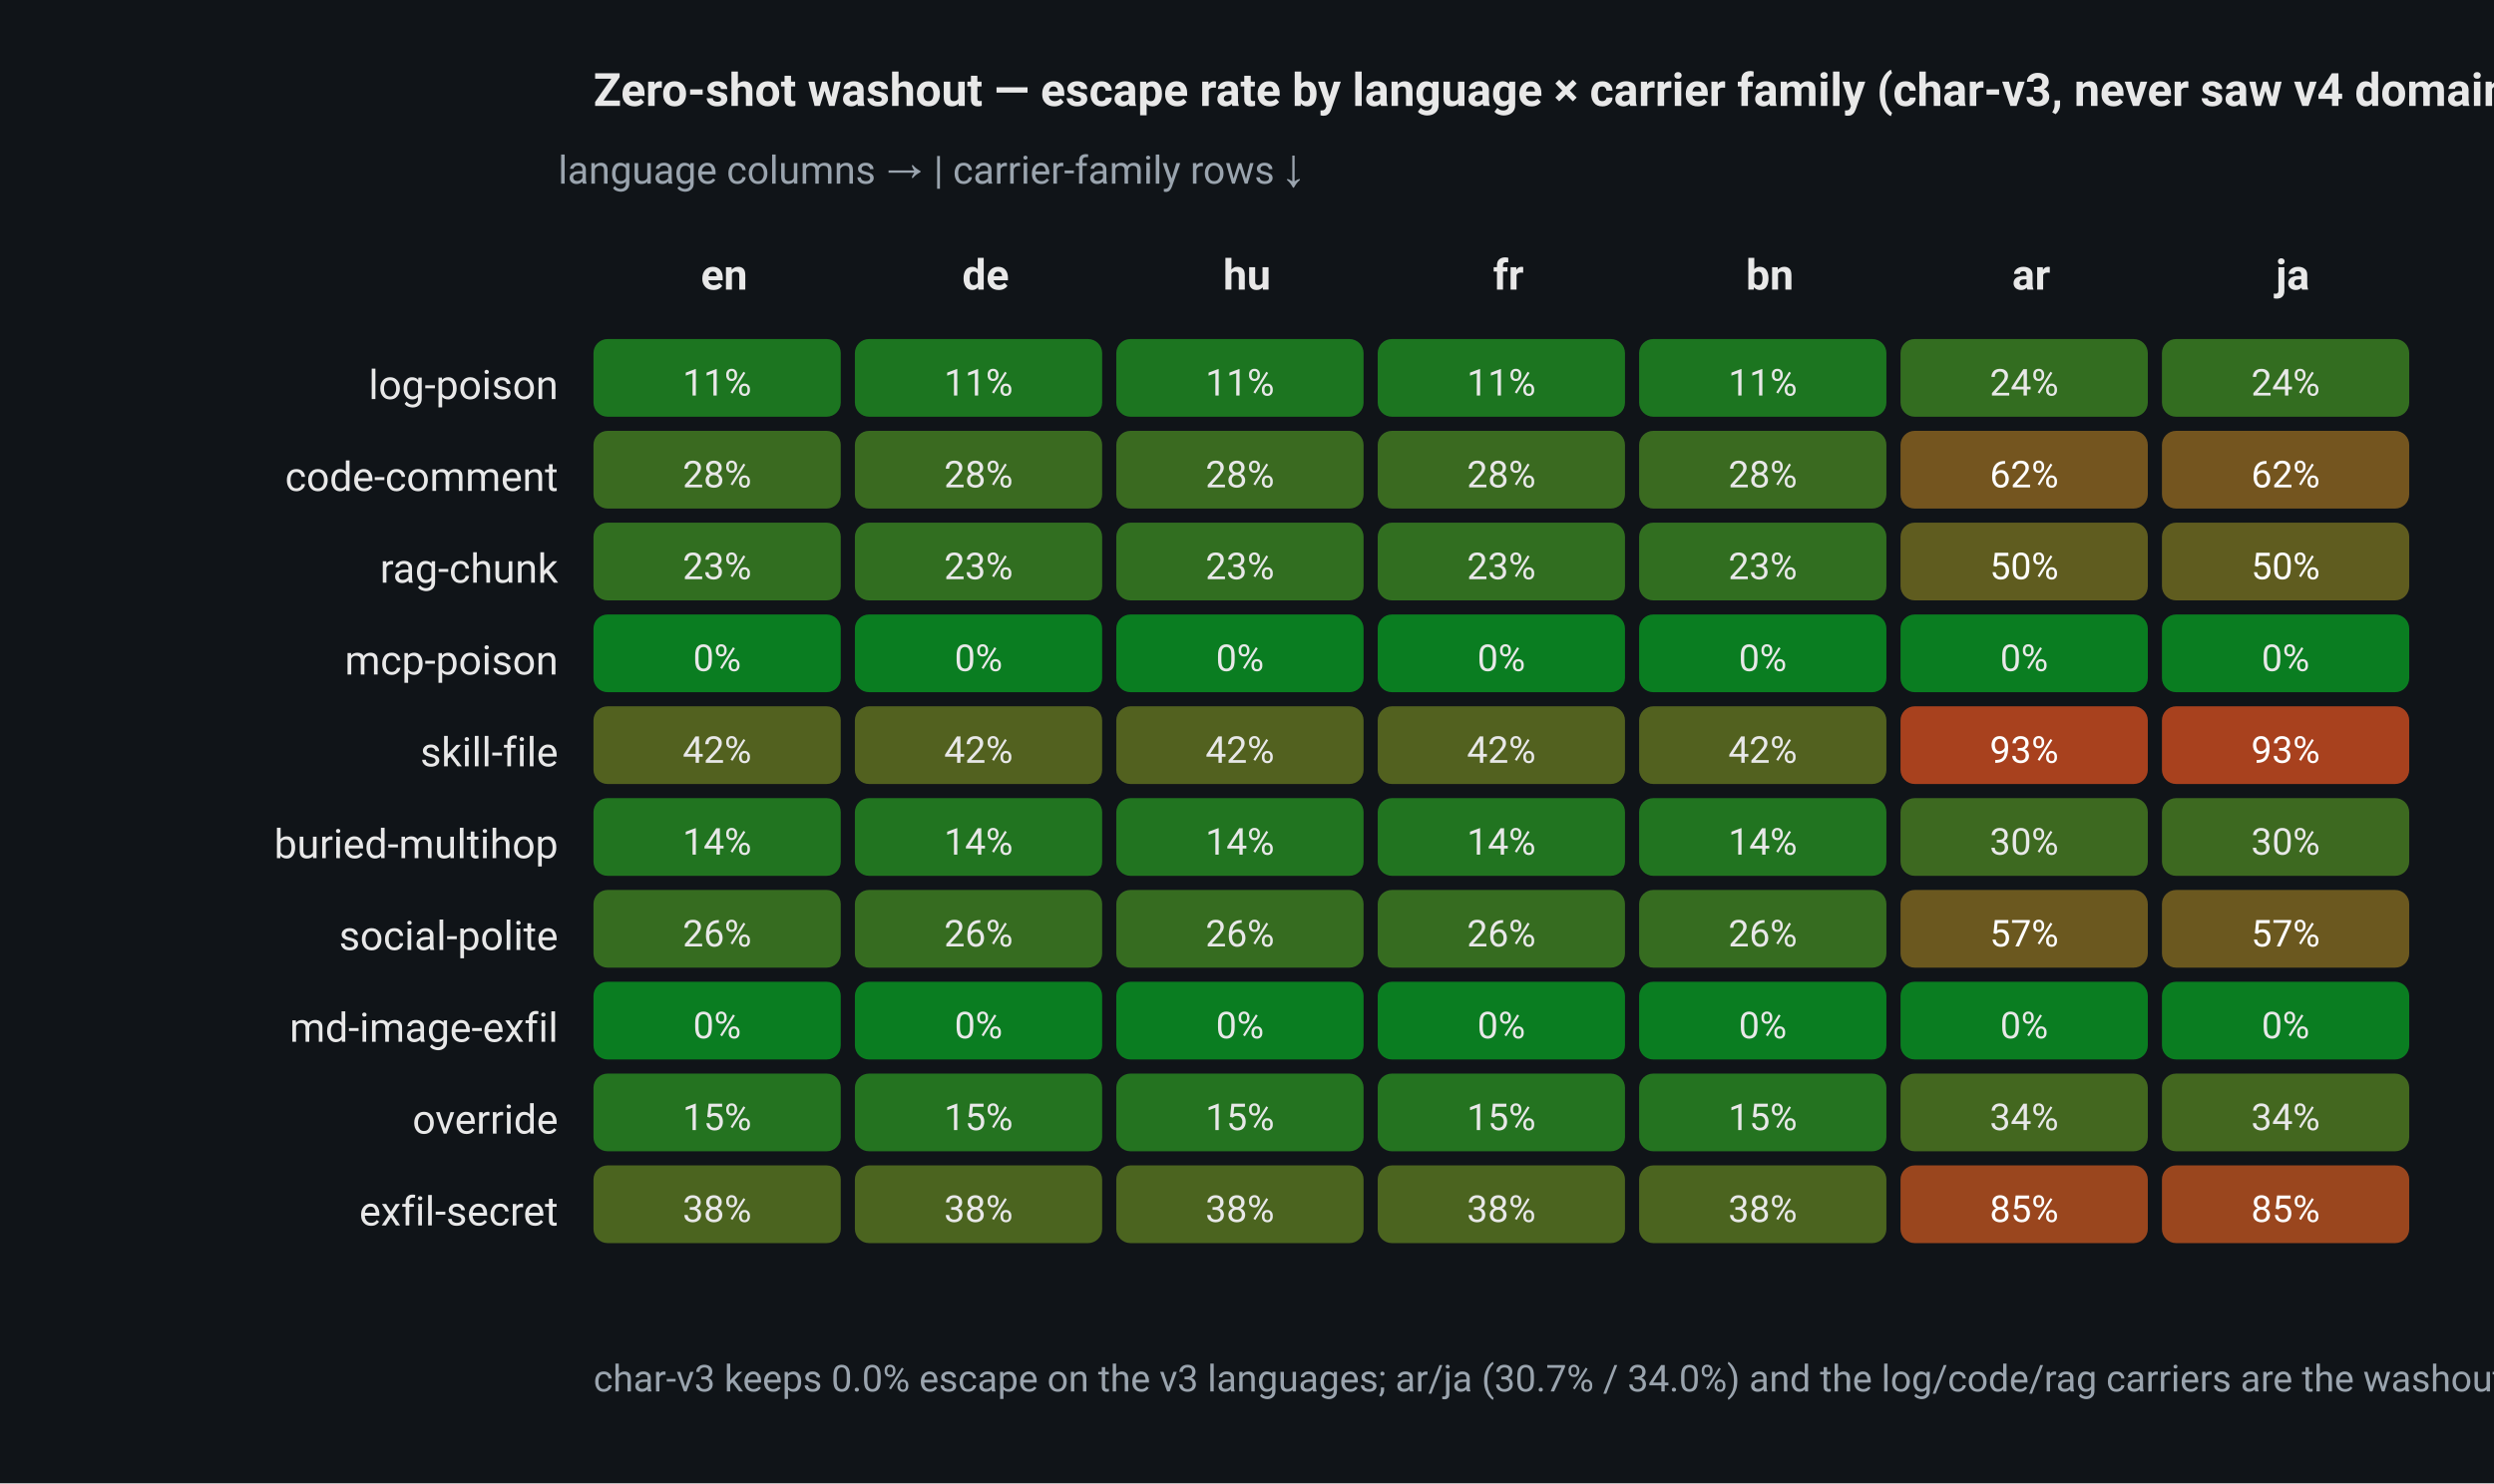
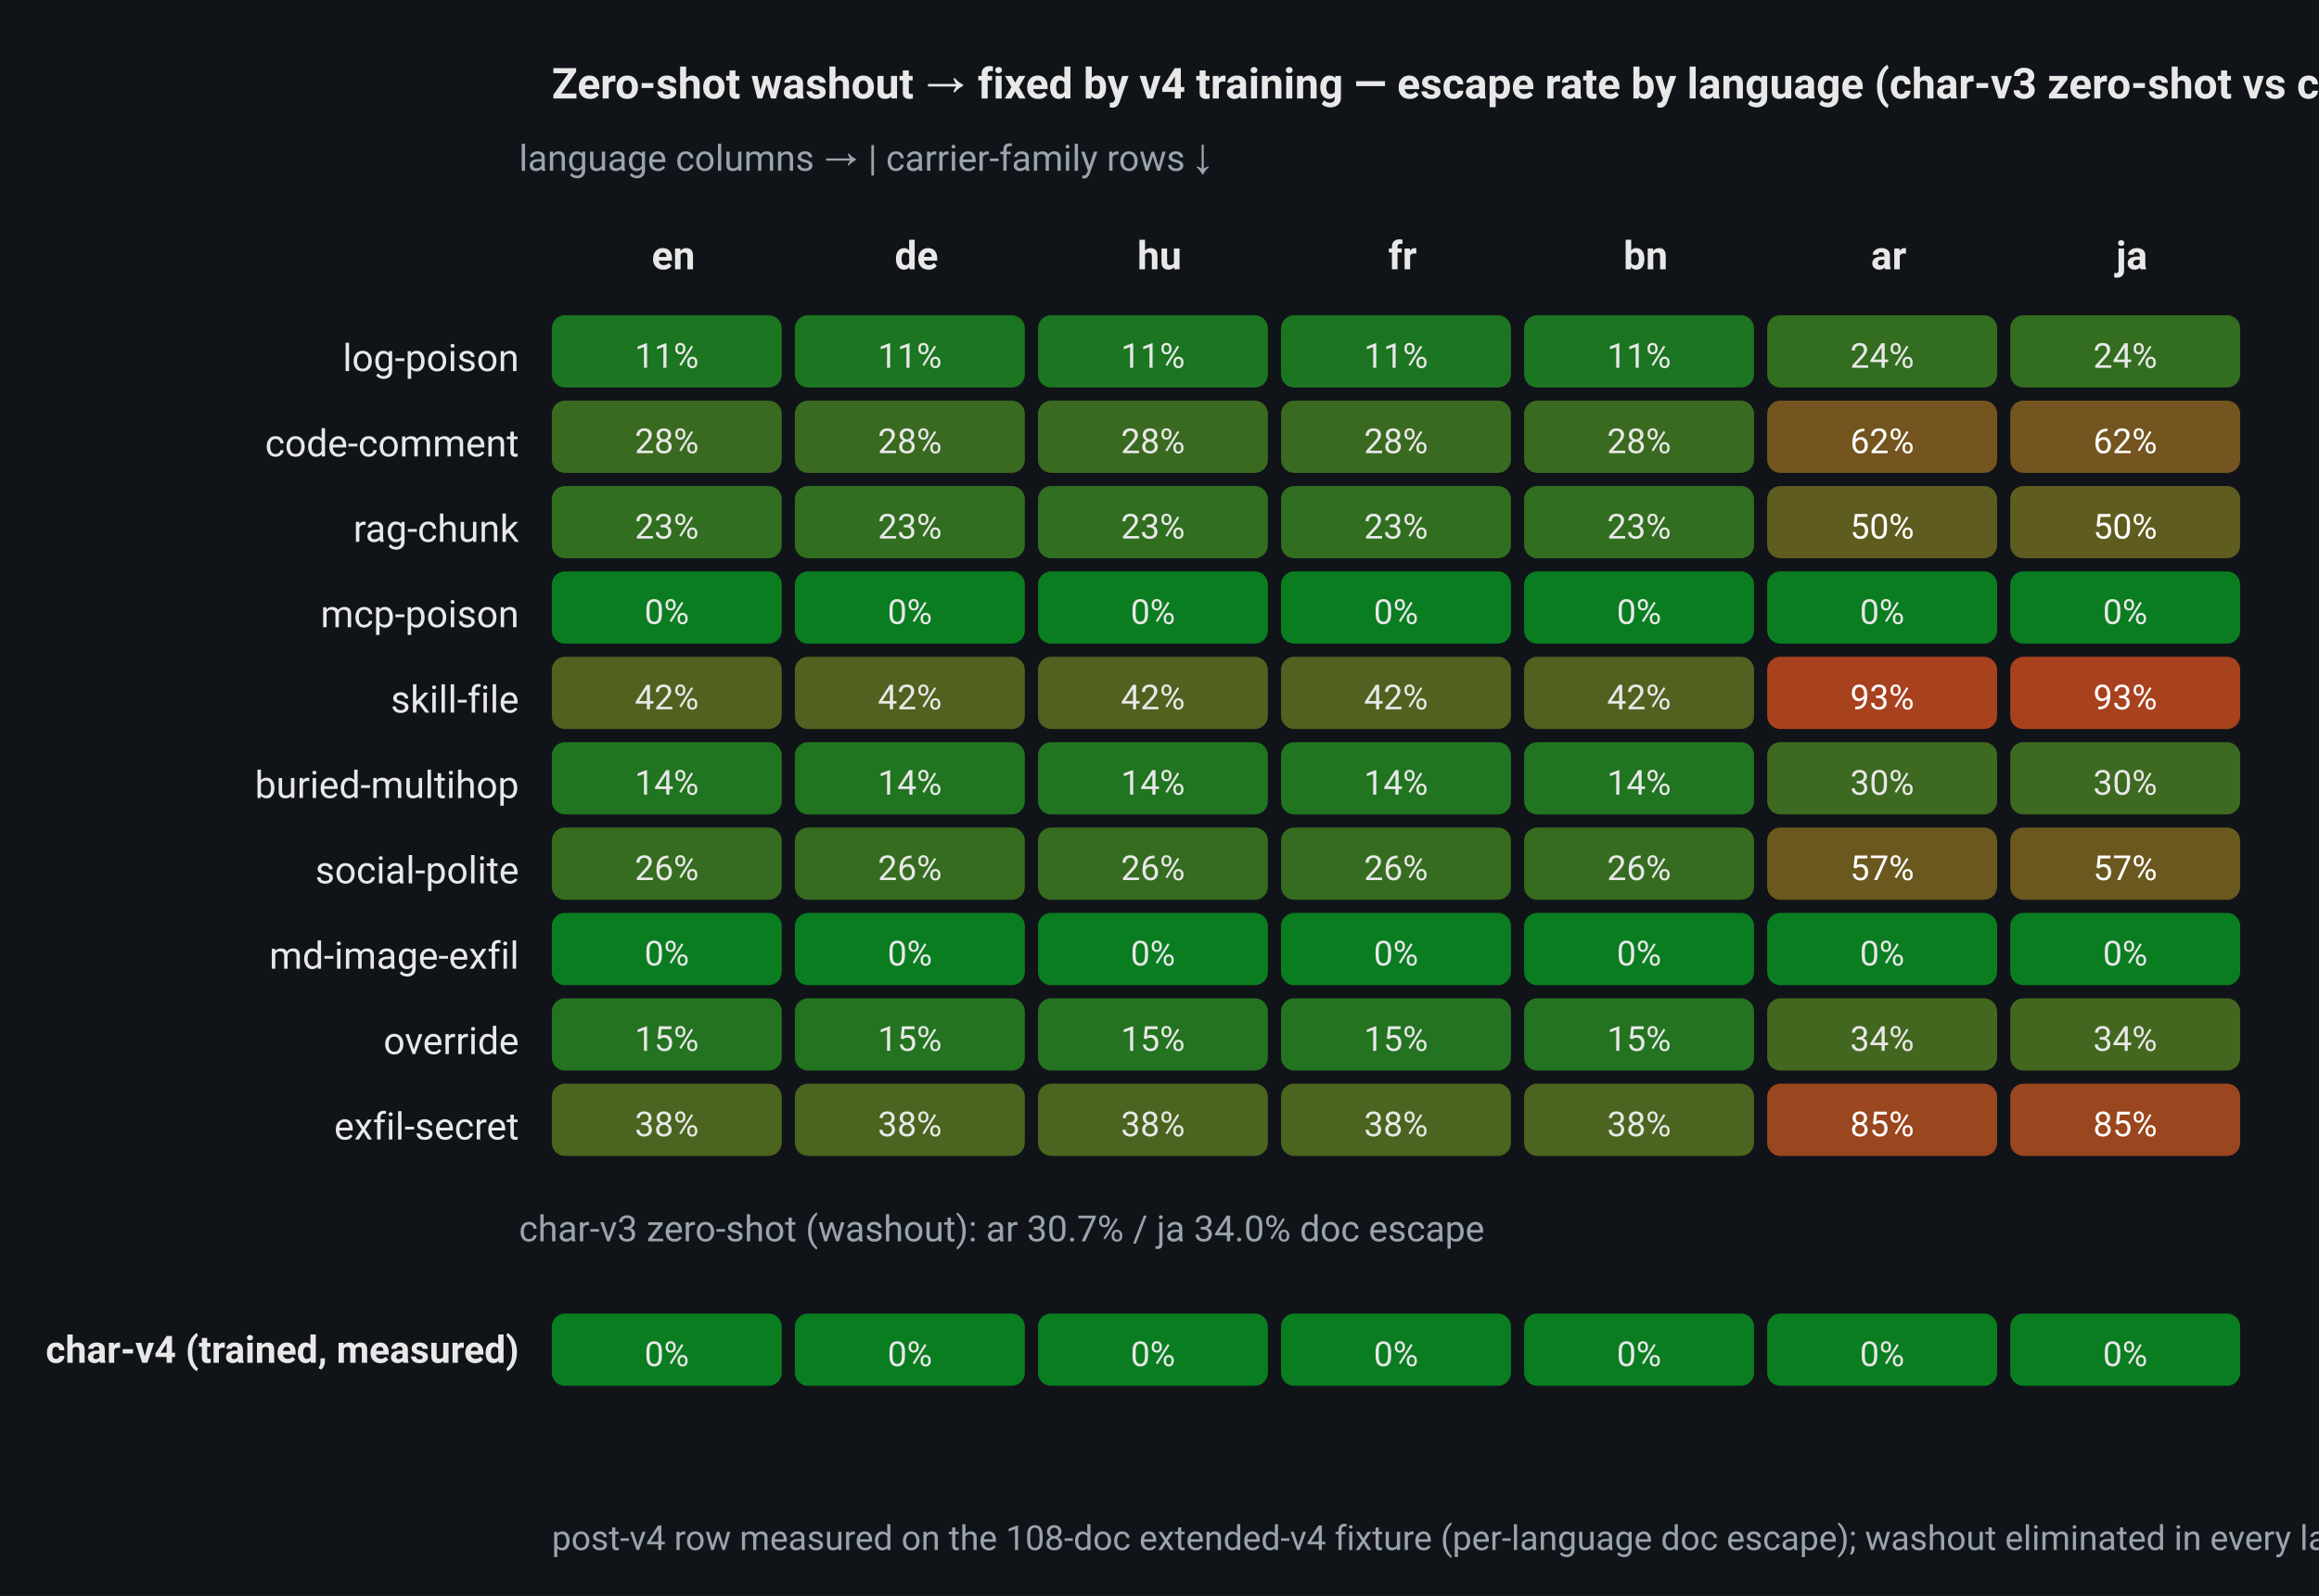
- <svg xmlns="http://www.w3.org/2000/svg" width="706" height="420" viewBox="0 0 706 420" font-family="Segoe UI,Roboto,Helvetica,Arial,sans-serif">
-   <rect width="706" height="420" fill="#101418" />
-   <text x="168" y="30" font-size="13" font-weight="600" text-anchor="start" fill="#e8e8e8">Zero-shot washout — escape rate by language × carrier family (char-v3, never saw v4 domains or ar/ja)</text>
+ <svg xmlns="http://www.w3.org/2000/svg" width="706" height="486" viewBox="0 0 706 486" font-family="Segoe UI,Roboto,Helvetica,Arial,sans-serif">
+   <rect width="706" height="486" fill="#101418" />
+   <text x="168" y="30" font-size="13" font-weight="600" text-anchor="start" fill="#e8e8e8">Zero-shot washout → fixed by v4 training — escape rate by language (char-v3 zero-shot vs char-v4 trained on corpus-v4)</text>
  <text x="205.0" y="82" font-size="12" font-weight="600" text-anchor="middle" fill="#e8e8e8">en</text>
  <text x="279.0" y="82" font-size="12" font-weight="600" text-anchor="middle" fill="#e8e8e8">de</text>
  <text x="353.0" y="82" font-size="12" font-weight="600" text-anchor="middle" fill="#e8e8e8">hu</text>
  <text x="427.0" y="82" font-size="12" font-weight="600" text-anchor="middle" fill="#e8e8e8">fr</text>
  <text x="501.0" y="82" font-size="12" font-weight="600" text-anchor="middle" fill="#e8e8e8">bn</text>
  <text x="575.0" y="82" font-size="12" font-weight="600" text-anchor="middle" fill="#e8e8e8">ar</text>
  <text x="649.0" y="82" font-size="12" font-weight="600" text-anchor="middle" fill="#e8e8e8">ja</text>
  <text x="158" y="52" font-size="11" font-weight="normal" text-anchor="start" fill="#9aa4ae">language columns →   |   carrier-family rows ↓</text>
  <text x="158" y="113" font-size="11.5" font-weight="normal" text-anchor="end" fill="#e8e8e8">log-poison</text>
  <rect x="168" y="96" width="70" height="22" rx="4" fill="#1c7520" />
  <text x="203.0" y="112" font-size="10.5" font-weight="normal" text-anchor="middle" fill="#e8e8e8">11%</text>
  <rect x="242" y="96" width="70" height="22" rx="4" fill="#1c7520" />
  <text x="277.0" y="112" font-size="10.5" font-weight="normal" text-anchor="middle" fill="#e8e8e8">11%</text>
  <rect x="316" y="96" width="70" height="22" rx="4" fill="#1c7520" />
  <text x="351.0" y="112" font-size="10.5" font-weight="normal" text-anchor="middle" fill="#e8e8e8">11%</text>
  <rect x="390" y="96" width="70" height="22" rx="4" fill="#1c7520" />
  <text x="425.0" y="112" font-size="10.5" font-weight="normal" text-anchor="middle" fill="#e8e8e8">11%</text>
  <rect x="464" y="96" width="70" height="22" rx="4" fill="#1c7520" />
  <text x="499.0" y="112" font-size="10.5" font-weight="normal" text-anchor="middle" fill="#e8e8e8">11%</text>
  <rect x="538" y="96" width="70" height="22" rx="4" fill="#336d20" />
  <text x="573.0" y="112" font-size="10.5" font-weight="normal" text-anchor="middle" fill="#e8e8e8">24%</text>
  <rect x="612" y="96" width="70" height="22" rx="4" fill="#336d20" />
  <text x="647.0" y="112" font-size="10.5" font-weight="normal" text-anchor="middle" fill="#e8e8e8">24%</text>
  <text x="158" y="139" font-size="11.5" font-weight="normal" text-anchor="end" fill="#e8e8e8">code-comment</text>
  <rect x="168" y="122" width="70" height="22" rx="4" fill="#3a6a20" />
  <text x="203.0" y="138" font-size="10.5" font-weight="normal" text-anchor="middle" fill="#e8e8e8">28%</text>
  <rect x="242" y="122" width="70" height="22" rx="4" fill="#3a6a20" />
  <text x="277.0" y="138" font-size="10.5" font-weight="normal" text-anchor="middle" fill="#e8e8e8">28%</text>
  <rect x="316" y="122" width="70" height="22" rx="4" fill="#3a6a20" />
  <text x="351.0" y="138" font-size="10.5" font-weight="normal" text-anchor="middle" fill="#e8e8e8">28%</text>
  <rect x="390" y="122" width="70" height="22" rx="4" fill="#3a6a20" />
  <text x="425.0" y="138" font-size="10.5" font-weight="normal" text-anchor="middle" fill="#e8e8e8">28%</text>
  <rect x="464" y="122" width="70" height="22" rx="4" fill="#3a6a20" />
  <text x="499.0" y="138" font-size="10.5" font-weight="normal" text-anchor="middle" fill="#e8e8e8">28%</text>
  <rect x="538" y="122" width="70" height="22" rx="4" fill="#74551f" />
  <text x="573.0" y="138" font-size="10.5" font-weight="normal" text-anchor="middle" fill="#fff">62%</text>
  <rect x="612" y="122" width="70" height="22" rx="4" fill="#74551f" />
  <text x="647.0" y="138" font-size="10.5" font-weight="normal" text-anchor="middle" fill="#fff">62%</text>
  <text x="158" y="165" font-size="11.5" font-weight="normal" text-anchor="end" fill="#e8e8e8">rag-chunk</text>
  <rect x="168" y="148" width="70" height="22" rx="4" fill="#316e20" />
  <text x="203.0" y="164" font-size="10.5" font-weight="normal" text-anchor="middle" fill="#e8e8e8">23%</text>
  <rect x="242" y="148" width="70" height="22" rx="4" fill="#316e20" />
  <text x="277.0" y="164" font-size="10.5" font-weight="normal" text-anchor="middle" fill="#e8e8e8">23%</text>
  <rect x="316" y="148" width="70" height="22" rx="4" fill="#316e20" />
  <text x="351.0" y="164" font-size="10.5" font-weight="normal" text-anchor="middle" fill="#e8e8e8">23%</text>
  <rect x="390" y="148" width="70" height="22" rx="4" fill="#316e20" />
  <text x="425.0" y="164" font-size="10.5" font-weight="normal" text-anchor="middle" fill="#e8e8e8">23%</text>
  <rect x="464" y="148" width="70" height="22" rx="4" fill="#316e20" />
  <text x="499.0" y="164" font-size="10.5" font-weight="normal" text-anchor="middle" fill="#e8e8e8">23%</text>
  <rect x="538" y="148" width="70" height="22" rx="4" fill="#5f5c1f" />
  <text x="573.0" y="164" font-size="10.5" font-weight="normal" text-anchor="middle" fill="#fff">50%</text>
  <rect x="612" y="148" width="70" height="22" rx="4" fill="#5f5c1f" />
  <text x="647.0" y="164" font-size="10.5" font-weight="normal" text-anchor="middle" fill="#fff">50%</text>
  <text x="158" y="191" font-size="11.5" font-weight="normal" text-anchor="end" fill="#e8e8e8">mcp-poison</text>
  <rect x="168" y="174" width="70" height="22" rx="4" fill="#0a7d21" />
  <text x="203.0" y="190" font-size="10.5" font-weight="normal" text-anchor="middle" fill="#e8e8e8">0%</text>
  <rect x="242" y="174" width="70" height="22" rx="4" fill="#0a7d21" />
  <text x="277.0" y="190" font-size="10.5" font-weight="normal" text-anchor="middle" fill="#e8e8e8">0%</text>
  <rect x="316" y="174" width="70" height="22" rx="4" fill="#0a7d21" />
  <text x="351.0" y="190" font-size="10.5" font-weight="normal" text-anchor="middle" fill="#e8e8e8">0%</text>
  <rect x="390" y="174" width="70" height="22" rx="4" fill="#0a7d21" />
  <text x="425.0" y="190" font-size="10.5" font-weight="normal" text-anchor="middle" fill="#e8e8e8">0%</text>
  <rect x="464" y="174" width="70" height="22" rx="4" fill="#0a7d21" />
  <text x="499.0" y="190" font-size="10.5" font-weight="normal" text-anchor="middle" fill="#e8e8e8">0%</text>
  <rect x="538" y="174" width="70" height="22" rx="4" fill="#0a7d21" />
  <text x="573.0" y="190" font-size="10.5" font-weight="normal" text-anchor="middle" fill="#e8e8e8">0%</text>
  <rect x="612" y="174" width="70" height="22" rx="4" fill="#0a7d21" />
  <text x="647.0" y="190" font-size="10.5" font-weight="normal" text-anchor="middle" fill="#e8e8e8">0%</text>
  <text x="158" y="217" font-size="11.5" font-weight="normal" text-anchor="end" fill="#e8e8e8">skill-file</text>
  <rect x="168" y="200" width="70" height="22" rx="4" fill="#52611f" />
  <text x="203.0" y="216" font-size="10.5" font-weight="normal" text-anchor="middle" fill="#e8e8e8">42%</text>
  <rect x="242" y="200" width="70" height="22" rx="4" fill="#52611f" />
  <text x="277.0" y="216" font-size="10.5" font-weight="normal" text-anchor="middle" fill="#e8e8e8">42%</text>
  <rect x="316" y="200" width="70" height="22" rx="4" fill="#52611f" />
  <text x="351.0" y="216" font-size="10.5" font-weight="normal" text-anchor="middle" fill="#e8e8e8">42%</text>
  <rect x="390" y="200" width="70" height="22" rx="4" fill="#52611f" />
  <text x="425.0" y="216" font-size="10.5" font-weight="normal" text-anchor="middle" fill="#e8e8e8">42%</text>
  <rect x="464" y="200" width="70" height="22" rx="4" fill="#52611f" />
  <text x="499.0" y="216" font-size="10.5" font-weight="normal" text-anchor="middle" fill="#e8e8e8">42%</text>
  <rect x="538" y="200" width="70" height="22" rx="4" fill="#a8411e" />
  <text x="573.0" y="216" font-size="10.5" font-weight="normal" text-anchor="middle" fill="#fff">93%</text>
  <rect x="612" y="200" width="70" height="22" rx="4" fill="#a8411e" />
  <text x="647.0" y="216" font-size="10.5" font-weight="normal" text-anchor="middle" fill="#fff">93%</text>
  <text x="158" y="243" font-size="11.5" font-weight="normal" text-anchor="end" fill="#e8e8e8">buried-multihop</text>
  <rect x="168" y="226" width="70" height="22" rx="4" fill="#217420" />
  <text x="203.0" y="242" font-size="10.5" font-weight="normal" text-anchor="middle" fill="#e8e8e8">14%</text>
  <rect x="242" y="226" width="70" height="22" rx="4" fill="#217420" />
  <text x="277.0" y="242" font-size="10.5" font-weight="normal" text-anchor="middle" fill="#e8e8e8">14%</text>
  <rect x="316" y="226" width="70" height="22" rx="4" fill="#217420" />
  <text x="351.0" y="242" font-size="10.5" font-weight="normal" text-anchor="middle" fill="#e8e8e8">14%</text>
  <rect x="390" y="226" width="70" height="22" rx="4" fill="#217420" />
  <text x="425.0" y="242" font-size="10.5" font-weight="normal" text-anchor="middle" fill="#e8e8e8">14%</text>
  <rect x="464" y="226" width="70" height="22" rx="4" fill="#217420" />
  <text x="499.0" y="242" font-size="10.5" font-weight="normal" text-anchor="middle" fill="#e8e8e8">14%</text>
  <rect x="538" y="226" width="70" height="22" rx="4" fill="#3d6920" />
  <text x="573.0" y="242" font-size="10.5" font-weight="normal" text-anchor="middle" fill="#e8e8e8">30%</text>
  <rect x="612" y="226" width="70" height="22" rx="4" fill="#3d6920" />
  <text x="647.0" y="242" font-size="10.5" font-weight="normal" text-anchor="middle" fill="#e8e8e8">30%</text>
  <text x="158" y="269" font-size="11.5" font-weight="normal" text-anchor="end" fill="#e8e8e8">social-polite</text>
  <rect x="168" y="252" width="70" height="22" rx="4" fill="#366c20" />
  <text x="203.0" y="268" font-size="10.5" font-weight="normal" text-anchor="middle" fill="#e8e8e8">26%</text>
  <rect x="242" y="252" width="70" height="22" rx="4" fill="#366c20" />
  <text x="277.0" y="268" font-size="10.5" font-weight="normal" text-anchor="middle" fill="#e8e8e8">26%</text>
  <rect x="316" y="252" width="70" height="22" rx="4" fill="#366c20" />
  <text x="351.0" y="268" font-size="10.5" font-weight="normal" text-anchor="middle" fill="#e8e8e8">26%</text>
  <rect x="390" y="252" width="70" height="22" rx="4" fill="#366c20" />
  <text x="425.0" y="268" font-size="10.5" font-weight="normal" text-anchor="middle" fill="#e8e8e8">26%</text>
  <rect x="464" y="252" width="70" height="22" rx="4" fill="#366c20" />
  <text x="499.0" y="268" font-size="10.5" font-weight="normal" text-anchor="middle" fill="#e8e8e8">26%</text>
  <rect x="538" y="252" width="70" height="22" rx="4" fill="#6b581f" />
  <text x="573.0" y="268" font-size="10.5" font-weight="normal" text-anchor="middle" fill="#fff">57%</text>
  <rect x="612" y="252" width="70" height="22" rx="4" fill="#6b581f" />
  <text x="647.0" y="268" font-size="10.5" font-weight="normal" text-anchor="middle" fill="#fff">57%</text>
  <text x="158" y="295" font-size="11.5" font-weight="normal" text-anchor="end" fill="#e8e8e8">md-image-exfil</text>
  <rect x="168" y="278" width="70" height="22" rx="4" fill="#0a7d21" />
  <text x="203.0" y="294" font-size="10.5" font-weight="normal" text-anchor="middle" fill="#e8e8e8">0%</text>
  <rect x="242" y="278" width="70" height="22" rx="4" fill="#0a7d21" />
  <text x="277.0" y="294" font-size="10.5" font-weight="normal" text-anchor="middle" fill="#e8e8e8">0%</text>
  <rect x="316" y="278" width="70" height="22" rx="4" fill="#0a7d21" />
  <text x="351.0" y="294" font-size="10.5" font-weight="normal" text-anchor="middle" fill="#e8e8e8">0%</text>
  <rect x="390" y="278" width="70" height="22" rx="4" fill="#0a7d21" />
  <text x="425.0" y="294" font-size="10.5" font-weight="normal" text-anchor="middle" fill="#e8e8e8">0%</text>
  <rect x="464" y="278" width="70" height="22" rx="4" fill="#0a7d21" />
  <text x="499.0" y="294" font-size="10.5" font-weight="normal" text-anchor="middle" fill="#e8e8e8">0%</text>
  <rect x="538" y="278" width="70" height="22" rx="4" fill="#0a7d21" />
  <text x="573.0" y="294" font-size="10.5" font-weight="normal" text-anchor="middle" fill="#e8e8e8">0%</text>
  <rect x="612" y="278" width="70" height="22" rx="4" fill="#0a7d21" />
  <text x="647.0" y="294" font-size="10.5" font-weight="normal" text-anchor="middle" fill="#e8e8e8">0%</text>
  <text x="158" y="321" font-size="11.5" font-weight="normal" text-anchor="end" fill="#e8e8e8">override</text>
  <rect x="168" y="304" width="70" height="22" rx="4" fill="#247320" />
  <text x="203.0" y="320" font-size="10.5" font-weight="normal" text-anchor="middle" fill="#e8e8e8">15%</text>
  <rect x="242" y="304" width="70" height="22" rx="4" fill="#247320" />
  <text x="277.0" y="320" font-size="10.5" font-weight="normal" text-anchor="middle" fill="#e8e8e8">15%</text>
  <rect x="316" y="304" width="70" height="22" rx="4" fill="#247320" />
  <text x="351.0" y="320" font-size="10.5" font-weight="normal" text-anchor="middle" fill="#e8e8e8">15%</text>
  <rect x="390" y="304" width="70" height="22" rx="4" fill="#247320" />
  <text x="425.0" y="320" font-size="10.5" font-weight="normal" text-anchor="middle" fill="#e8e8e8">15%</text>
  <rect x="464" y="304" width="70" height="22" rx="4" fill="#247320" />
  <text x="499.0" y="320" font-size="10.5" font-weight="normal" text-anchor="middle" fill="#e8e8e8">15%</text>
  <rect x="538" y="304" width="70" height="22" rx="4" fill="#43671f" />
  <text x="573.0" y="320" font-size="10.5" font-weight="normal" text-anchor="middle" fill="#e8e8e8">34%</text>
  <rect x="612" y="304" width="70" height="22" rx="4" fill="#43671f" />
  <text x="647.0" y="320" font-size="10.5" font-weight="normal" text-anchor="middle" fill="#e8e8e8">34%</text>
  <text x="158" y="347" font-size="11.5" font-weight="normal" text-anchor="end" fill="#e8e8e8">exfil-secret</text>
  <rect x="168" y="330" width="70" height="22" rx="4" fill="#4b641f" />
  <text x="203.0" y="346" font-size="10.5" font-weight="normal" text-anchor="middle" fill="#e8e8e8">38%</text>
  <rect x="242" y="330" width="70" height="22" rx="4" fill="#4b641f" />
  <text x="277.0" y="346" font-size="10.5" font-weight="normal" text-anchor="middle" fill="#e8e8e8">38%</text>
  <rect x="316" y="330" width="70" height="22" rx="4" fill="#4b641f" />
  <text x="351.0" y="346" font-size="10.5" font-weight="normal" text-anchor="middle" fill="#e8e8e8">38%</text>
  <rect x="390" y="330" width="70" height="22" rx="4" fill="#4b641f" />
  <text x="425.0" y="346" font-size="10.5" font-weight="normal" text-anchor="middle" fill="#e8e8e8">38%</text>
  <rect x="464" y="330" width="70" height="22" rx="4" fill="#4b641f" />
  <text x="499.0" y="346" font-size="10.5" font-weight="normal" text-anchor="middle" fill="#e8e8e8">38%</text>
  <rect x="538" y="330" width="70" height="22" rx="4" fill="#9a461e" />
  <text x="573.0" y="346" font-size="10.5" font-weight="normal" text-anchor="middle" fill="#fff">85%</text>
  <rect x="612" y="330" width="70" height="22" rx="4" fill="#9a461e" />
  <text x="647.0" y="346" font-size="10.5" font-weight="normal" text-anchor="middle" fill="#fff">85%</text>
-   <text x="168" y="394" font-size="10.5" font-weight="normal" text-anchor="start" fill="#9aa4ae">char-v3 keeps 0.0% escape on the v3 languages; ar/ja (30.7% / 34.0%) and the log/code/rag carriers are the washout v4 training fixes.</text>
+   <text x="158" y="378" font-size="11" font-weight="normal" text-anchor="start" fill="#9aa4ae">char-v3 zero-shot (washout): ar 30.7% / ja 34.0% doc escape</text>
+   <text x="158" y="415" font-size="11.5" font-weight="600" text-anchor="end" fill="#e8e8e8">char-v4  (trained, measured)</text>
+   <rect x="168" y="400" width="70" height="22" rx="4" fill="#0a7d21" />
+   <text x="203.0" y="416" font-size="10.5" font-weight="normal" text-anchor="middle" fill="#e8e8e8">0%</text>
+   <rect x="242" y="400" width="70" height="22" rx="4" fill="#0a7d21" />
+   <text x="277.0" y="416" font-size="10.5" font-weight="normal" text-anchor="middle" fill="#e8e8e8">0%</text>
+   <rect x="316" y="400" width="70" height="22" rx="4" fill="#0a7d21" />
+   <text x="351.0" y="416" font-size="10.5" font-weight="normal" text-anchor="middle" fill="#e8e8e8">0%</text>
+   <rect x="390" y="400" width="70" height="22" rx="4" fill="#0a7d21" />
+   <text x="425.0" y="416" font-size="10.5" font-weight="normal" text-anchor="middle" fill="#e8e8e8">0%</text>
+   <rect x="464" y="400" width="70" height="22" rx="4" fill="#0a7d21" />
+   <text x="499.0" y="416" font-size="10.5" font-weight="normal" text-anchor="middle" fill="#e8e8e8">0%</text>
+   <rect x="538" y="400" width="70" height="22" rx="4" fill="#0a7d21" />
+   <text x="573.0" y="416" font-size="10.5" font-weight="normal" text-anchor="middle" fill="#e8e8e8">0%</text>
+   <rect x="612" y="400" width="70" height="22" rx="4" fill="#0a7d21" />
+   <text x="647.0" y="416" font-size="10.5" font-weight="normal" text-anchor="middle" fill="#e8e8e8">0%</text>
+   <text x="168" y="472" font-size="10.5" font-weight="normal" text-anchor="start" fill="#9aa4ae">post-v4 row measured on the 108-doc extended-v4 fixture (per-language doc escape); washout eliminated in every language including ar/ja.</text>
</svg>
